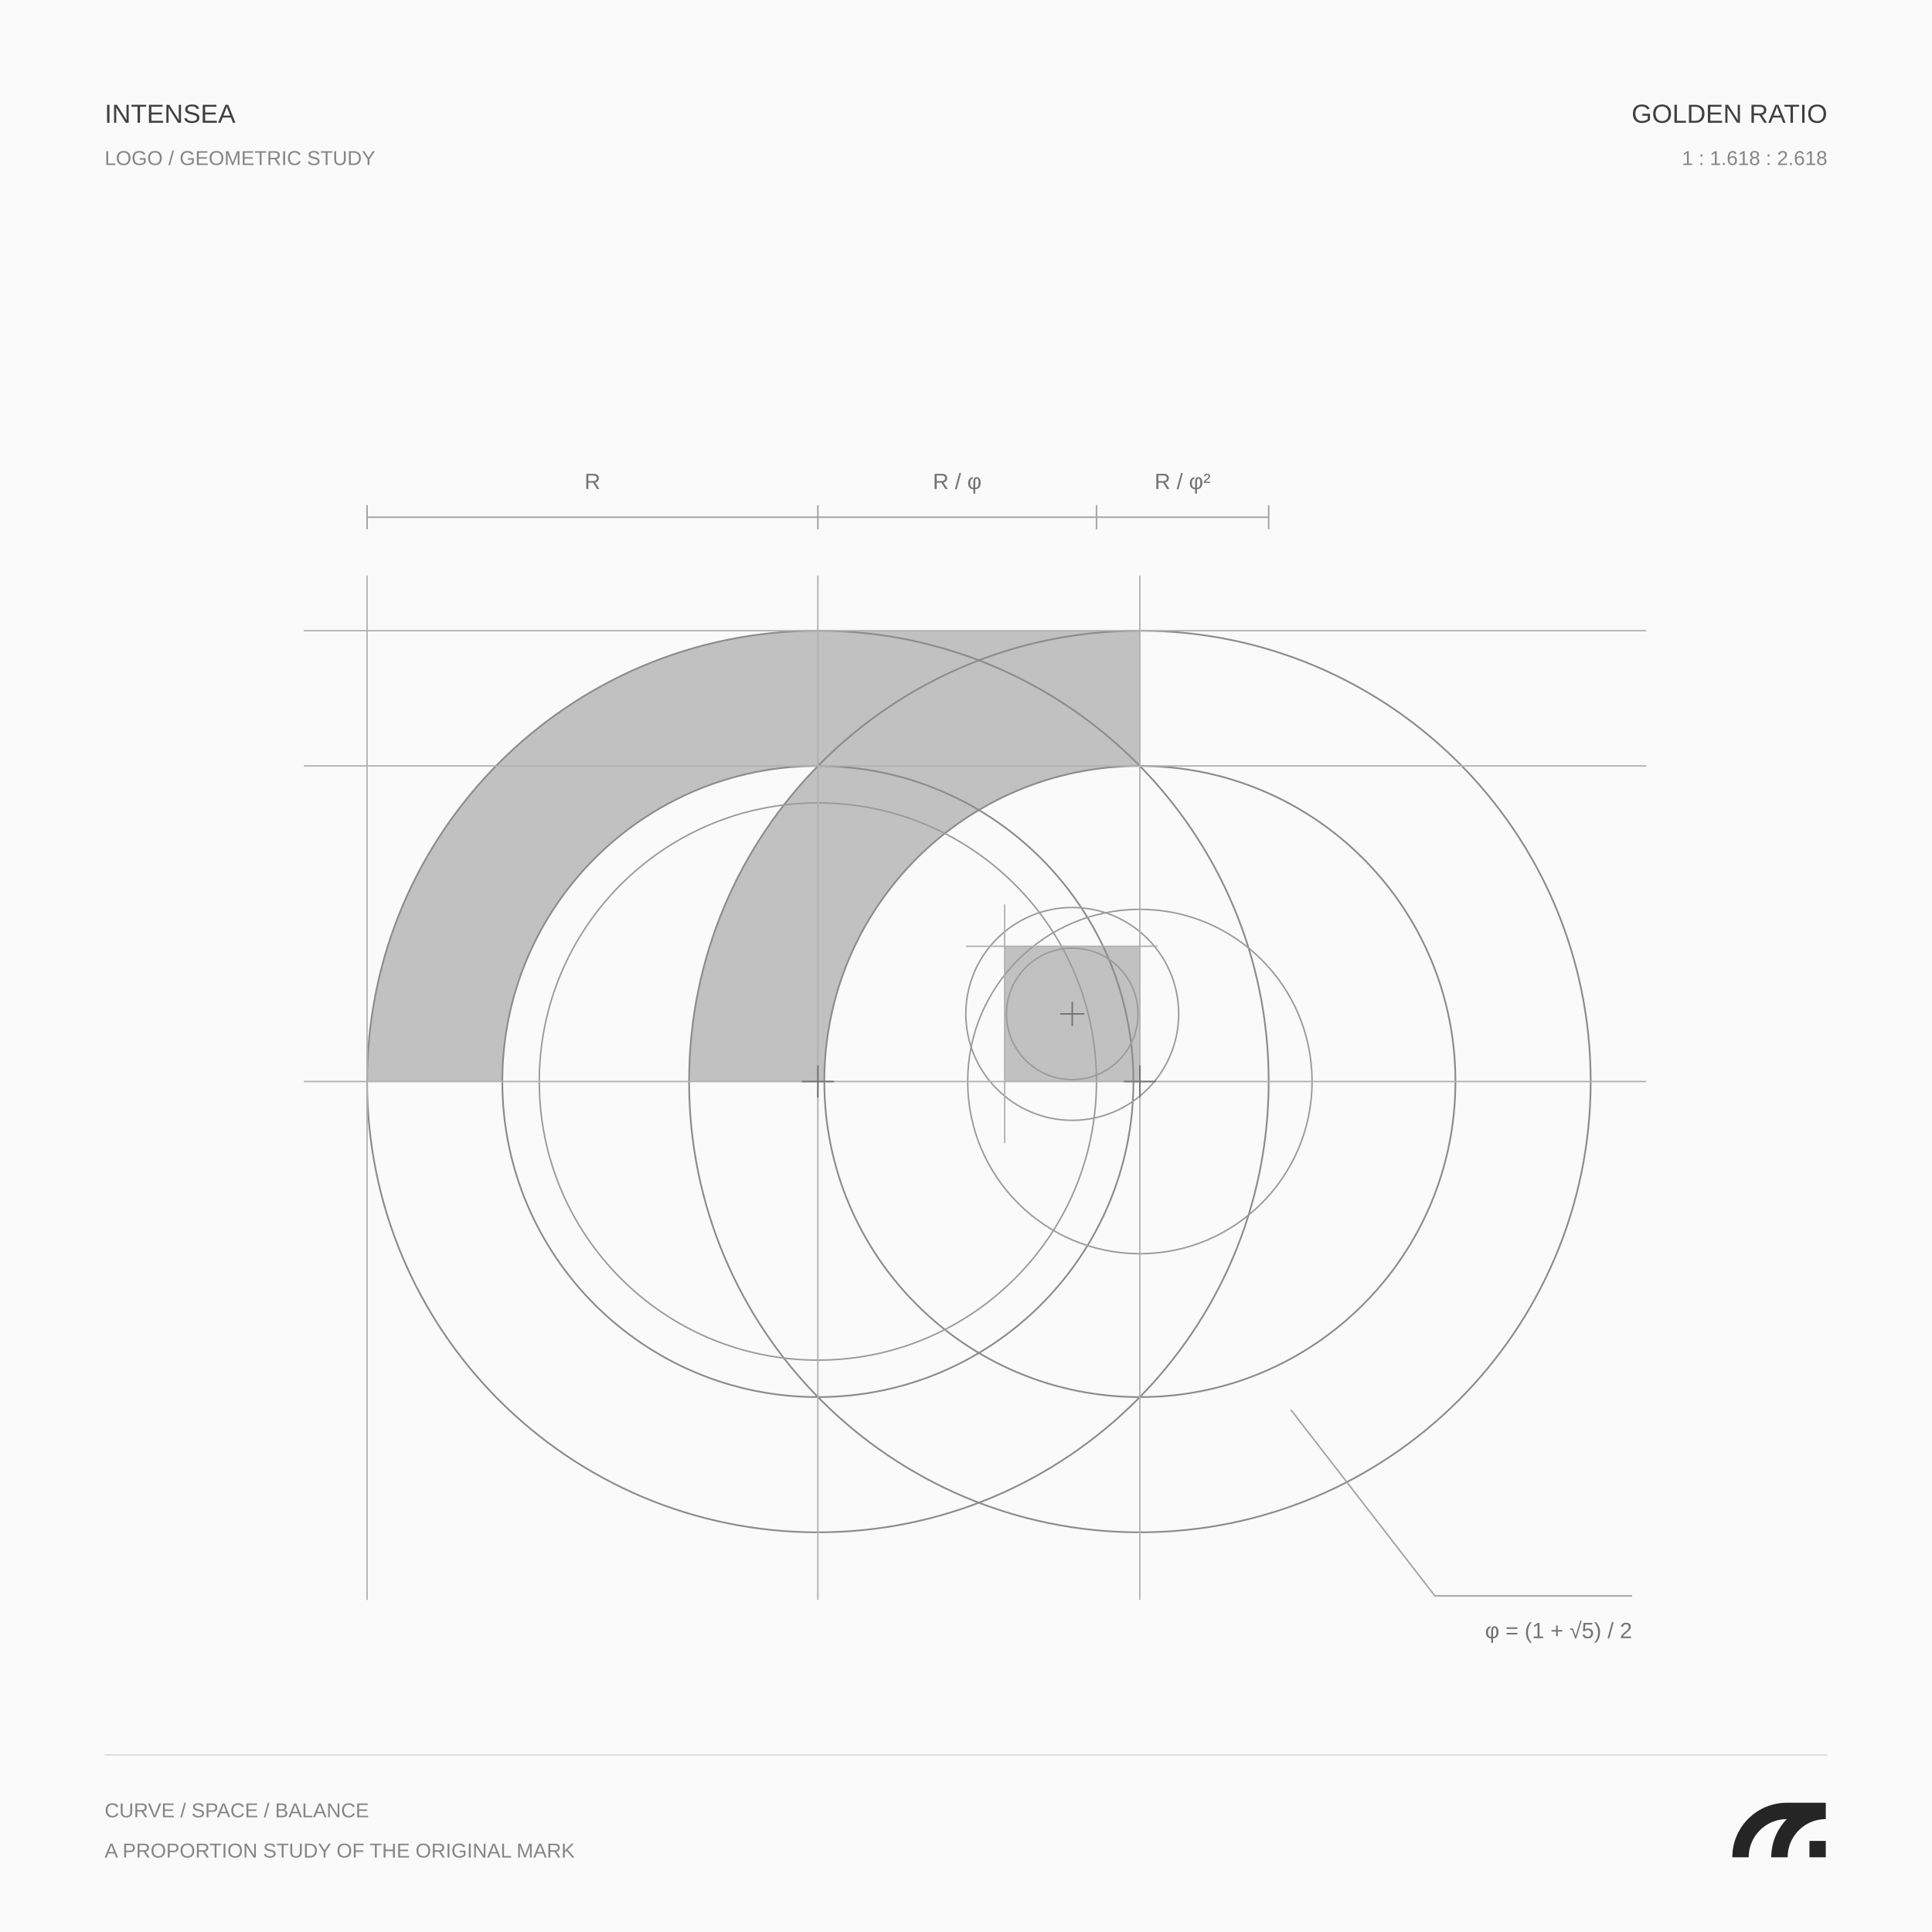
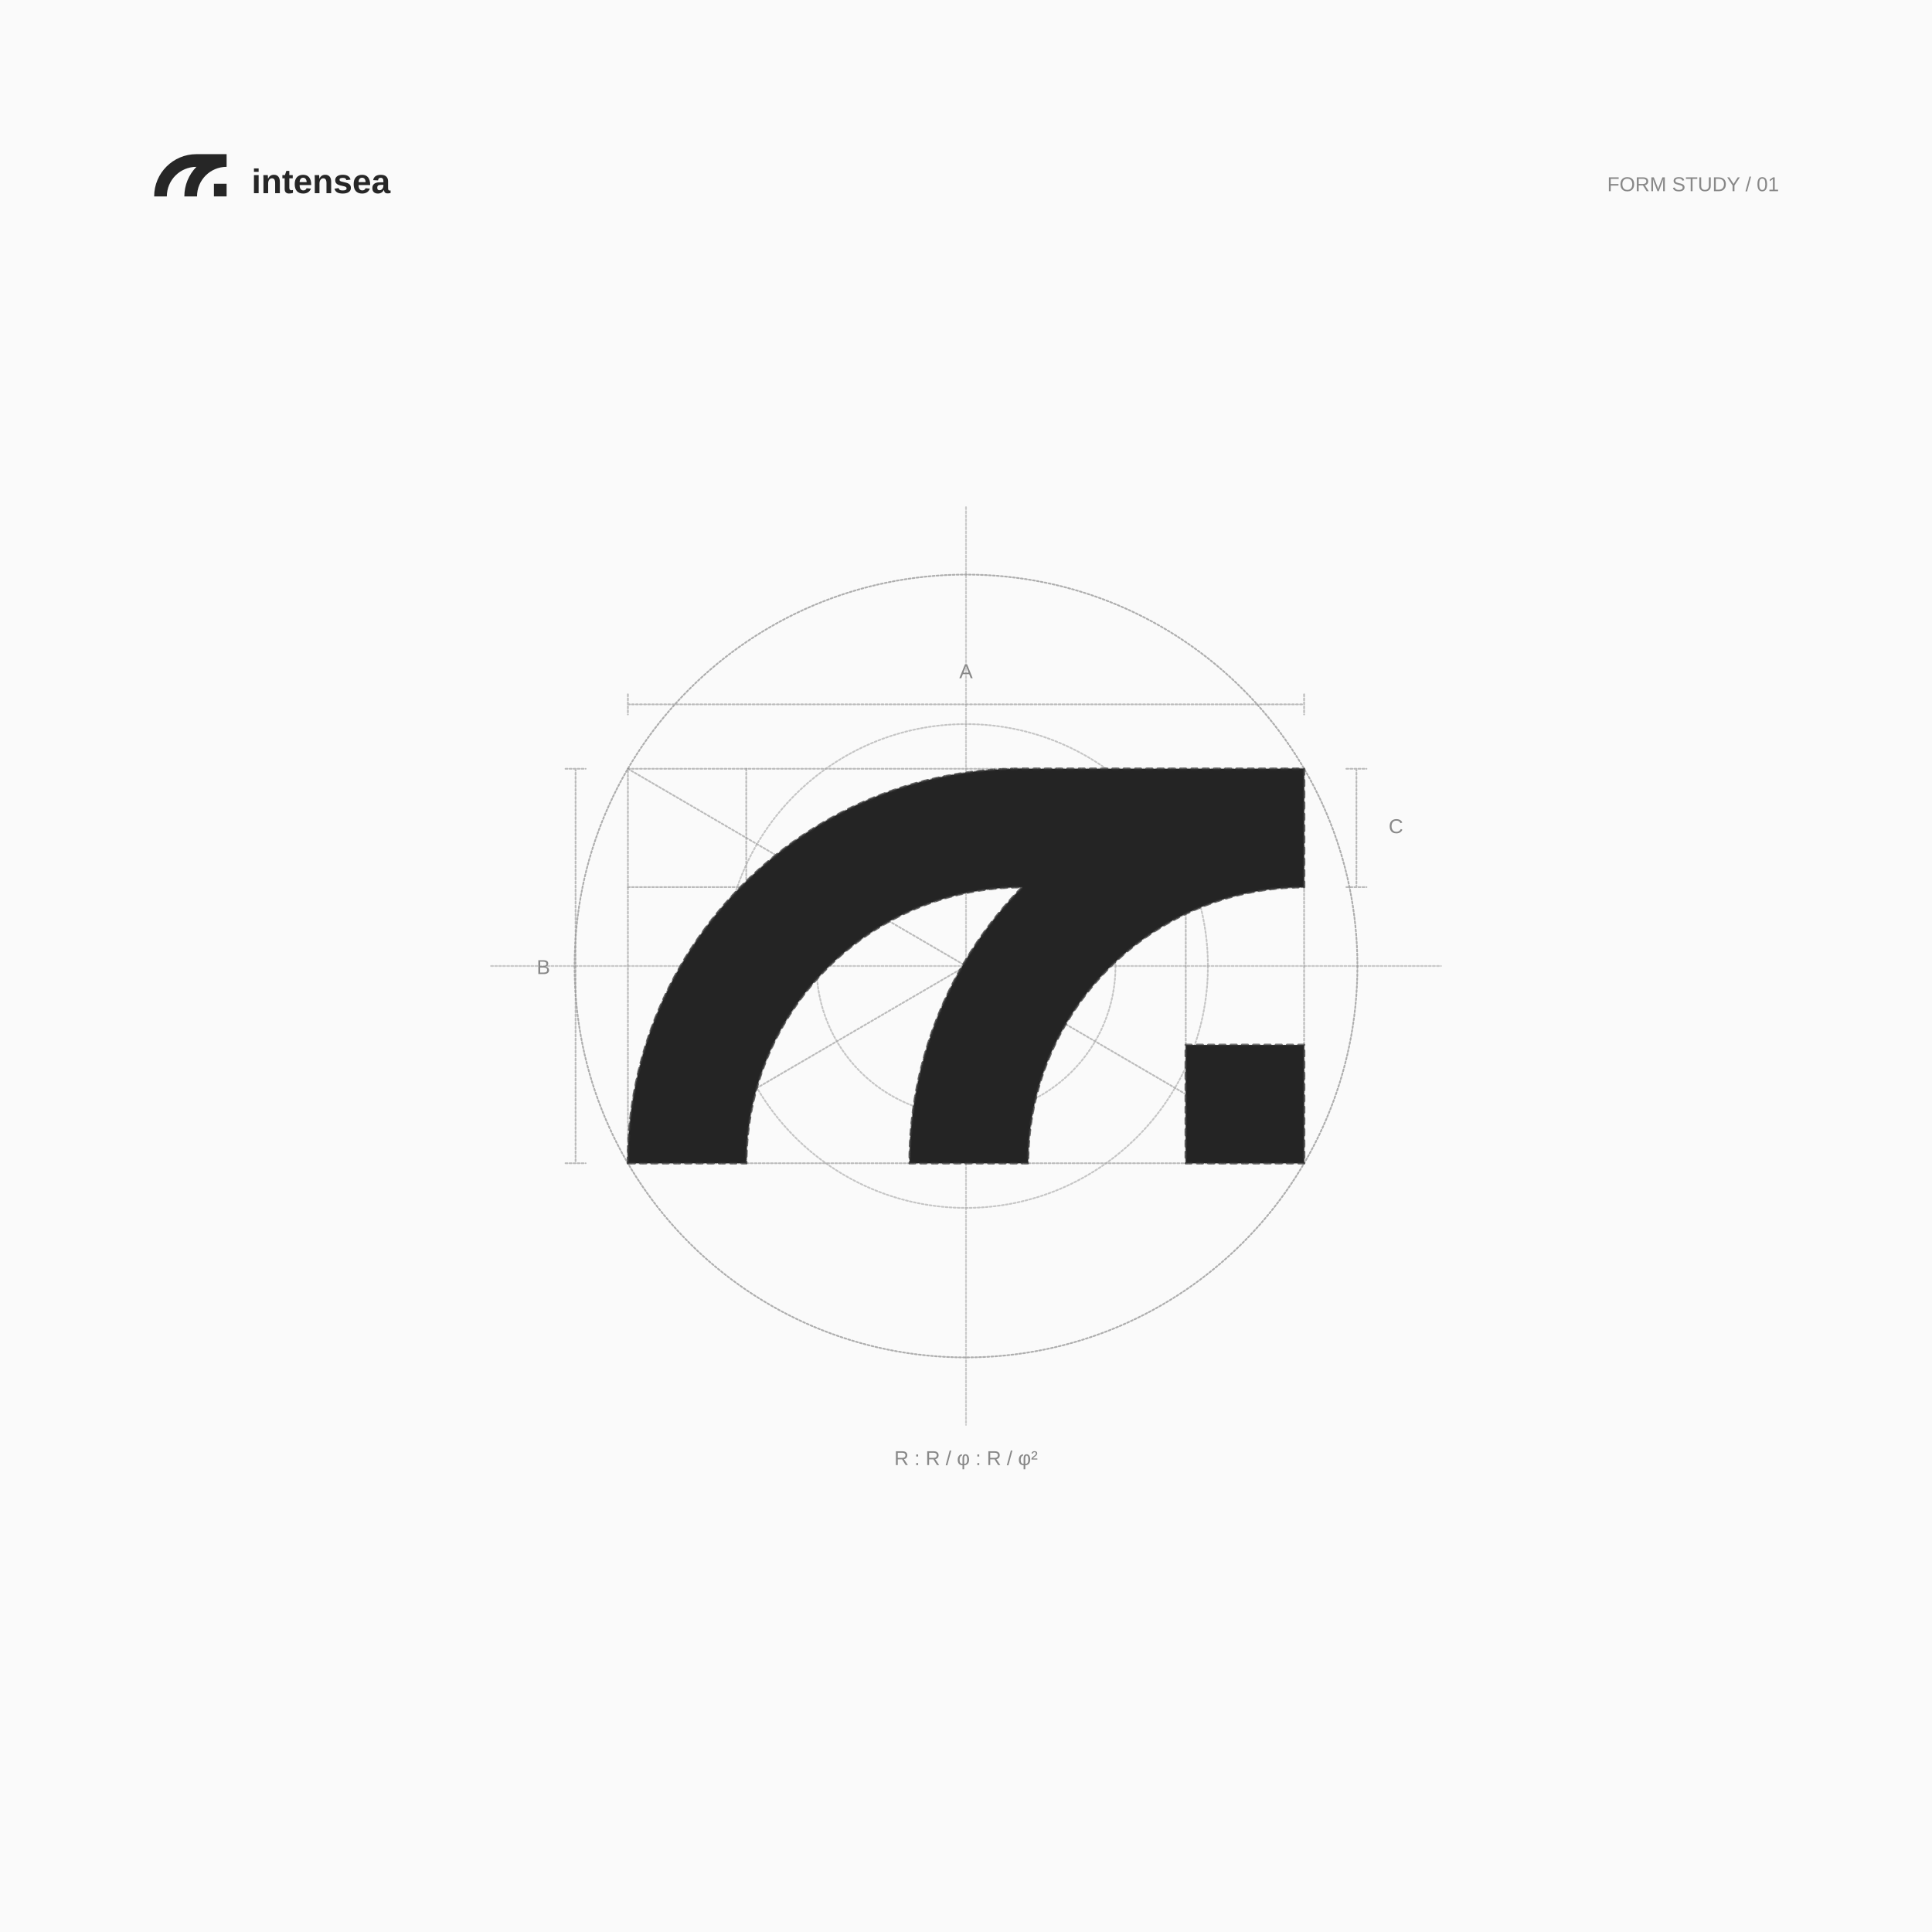
- <svg xmlns="http://www.w3.org/2000/svg" width="960" height="960" viewBox="0 0 960 960" fill="none">
+ <svg xmlns="http://www.w3.org/2000/svg" class="intensea-study-svg" width="960" height="960" viewBox="0 0 960 960" fill="none" role="img" aria-labelledby="intensea-study-title intensea-study-desc">
  <defs>
-     <path id="intensea-mark" d="M2 72A70 70 0 0 1 72 2H122V23A49 49 0 0 0 73 72H52A70 70 0 0 1 72 23A49 49 0 0 0 23 72ZM101 51H122V72H101Z" />
+     <path id="intensea-study-mark" d="M2 72A70 70 0 0 1 72 2H122V23A49 49 0 0 0 73 72H52A70 70 0 0 1 72 23A49 49 0 0 0 23 72Z" />
+     <path id="intensea-study-dot" d="M101 51H122V72H101Z" />
  </defs>
+   <style>
+     .intensea-study-svg .study-line {
+       fill: none;
+       stroke: #858585;
+       stroke-width: .85;
+       stroke-linecap: round;
+       stroke-linejoin: round;
+       stroke-dasharray: 1;
+       opacity: .65;
+     }
+     .intensea-study-svg .study-motion {
+       animation-duration: 16s;
+       animation-timing-function: linear;
+       animation-iteration-count: infinite;
+       animation-fill-mode: both;
+     }
+     .intensea-study-svg .study-axes { stroke: #b0b0b0; animation-name: intensea-draw-axes; }
+     .intensea-study-svg .study-frame { stroke: #999; animation-name: intensea-draw-frame; }
+     .intensea-study-svg .study-circle { animation-name: intensea-draw-circle; }
+     .intensea-study-svg .study-phi { stroke: #aaa; animation-name: intensea-draw-phi; }
+     .intensea-study-svg .study-arc { stroke: #656565; animation-name: intensea-draw-arc; }
+     .intensea-study-svg .study-outline {
+       stroke: #333;
+       stroke-width: .45;
+       animation-name: intensea-draw-outline;
+     }
+     .intensea-study-svg .study-dot-outline { animation-name: intensea-draw-dot; }
+     .intensea-study-svg .study-fill { fill: #242424; animation-name: intensea-fill-mark; }
+     .intensea-study-svg .study-label { animation-name: intensea-show-label; }
+     .intensea-study-svg .study-phase { opacity: 0; }
+     .intensea-study-svg .study-phase-1 { animation-name: intensea-phase-one; }
+     .intensea-study-svg .study-phase-2 { animation-name: intensea-phase-two; }
+     .intensea-study-svg .study-phase-3 { animation-name: intensea-phase-three; }
+     .intensea-study-svg .study-phase-4 { animation-name: intensea-phase-four; }
+     @keyframes intensea-draw-axes {
+       0% { stroke-dashoffset: 1; opacity: .4; }
+       10%, 75% { stroke-dashoffset: 0; opacity: .55; }
+       87%, 100% { stroke-dashoffset: 0; opacity: 0; }
+     }
+     @keyframes intensea-draw-frame {
+       0%, 5% { stroke-dashoffset: 1; opacity: 0; }
+       6% { opacity: .65; }
+       20%, 75% { stroke-dashoffset: 0; opacity: .65; }
+       87%, 100% { stroke-dashoffset: 0; opacity: 0; }
+     }
+     @keyframes intensea-draw-circle {
+       0%, 12% { stroke-dashoffset: 1; opacity: 0; }
+       13% { opacity: .65; }
+       32%, 75% { stroke-dashoffset: 0; opacity: .65; }
+       87%, 100% { stroke-dashoffset: 0; opacity: 0; }
+     }
+     @keyframes intensea-draw-phi {
+       0%, 21% { stroke-dashoffset: 1; opacity: 0; }
+       22% { opacity: .55; }
+       40%, 75% { stroke-dashoffset: 0; opacity: .55; }
+       87%, 100% { stroke-dashoffset: 0; opacity: 0; }
+     }
+     @keyframes intensea-draw-arc {
+       0%, 30% { stroke-dashoffset: 1; opacity: 0; }
+       31% { opacity: .75; }
+       48%, 75% { stroke-dashoffset: 0; opacity: .75; }
+       87%, 100% { stroke-dashoffset: 0; opacity: 0; }
+     }
+     @keyframes intensea-draw-outline {
+       0%, 42% { stroke-dashoffset: 1; opacity: 0; }
+       43% { opacity: .9; }
+       63%, 77% { stroke-dashoffset: 0; opacity: .9; }
+       87%, 100% { stroke-dashoffset: 0; opacity: 0; }
+     }
+     @keyframes intensea-draw-dot {
+       0%, 54% { stroke-dashoffset: 1; opacity: 0; }
+       55% { opacity: .9; }
+       63%, 77% { stroke-dashoffset: 0; opacity: .9; }
+       87%, 100% { stroke-dashoffset: 0; opacity: 0; }
+     }
+     @keyframes intensea-fill-mark {
+       0%, 60% { opacity: 0; }
+       70%, 76% { opacity: .28; }
+       84%, 96% { opacity: 1; }
+       100% { opacity: 0; }
+     }
+     @keyframes intensea-show-label {
+       0%, 16% { opacity: 0; }
+       24%, 75% { opacity: .8; }
+       87%, 100% { opacity: 0; }
+     }
+     @keyframes intensea-phase-one {
+       0%, 1%, 24% { opacity: 1; }
+       28%, 100% { opacity: 0; }
+     }
+     @keyframes intensea-phase-two {
+       0%, 24% { opacity: 0; }
+       28%, 47% { opacity: 1; }
+       51%, 100% { opacity: 0; }
+     }
+     @keyframes intensea-phase-three {
+       0%, 47% { opacity: 0; }
+       51%, 73% { opacity: 1; }
+       77%, 100% { opacity: 0; }
+     }
+     @keyframes intensea-phase-four {
+       0%, 73% { opacity: 0; }
+       77%, 96% { opacity: 1; }
+       100% { opacity: 0; }
+     }
+     @media (prefers-reduced-motion: reduce) {
+       .intensea-study-svg .study-motion { animation: none; }
+       .intensea-study-svg .study-phase { opacity: 0; }
+       .intensea-study-svg .study-phase-4 { opacity: 1; }
+       .intensea-study-svg .study-fill { opacity: .28; }
+     }
+   </style>
  <rect width="960" height="960" fill="#fafafa" />
-   <g fill="#404040" font-family="Arial, Helvetica, sans-serif" font-size="13">
-     <text x="52" y="61">INTENSEA</text>
-     <text x="52" y="82" fill="#858585" font-size="10">LOGO / GEOMETRIC STUDY</text>
-     <text x="908" y="61" text-anchor="end">GOLDEN RATIO</text>
-     <text x="908" y="82" text-anchor="end" fill="#858585" font-size="10">1 : 1.618 : 2.618</text>
+   <g fill="#262626" font-family="Arial, Helvetica, sans-serif">
+     <g transform="translate(76 76) scale(.3)">
+       <use href="#intensea-study-mark" />
+       <use href="#intensea-study-dot" />
+     </g>
+     <text x="125" y="96" font-size="17" font-weight="600">intensea</text>
+     <text x="884" y="95" text-anchor="end" font-size="10" fill="#888">FORM STUDY / 01</text>
  </g>
-   <use href="#intensea-mark" transform="translate(176 307) scale(3.2)" fill="#000" opacity=".23" />
-   <g stroke="#8c8c8c" stroke-width=".85">
-     <circle cx="406.4" cy="537.4" r="224" />
-     <circle cx="566.4" cy="537.4" r="224" />
-     <circle cx="406.4" cy="537.4" r="156.8" />
-     <circle cx="566.4" cy="537.4" r="156.8" />
+   <g>
+     <path class="study-line study-motion study-axes" pathLength="1" d="M244 480H716" />
+     <path class="study-line study-motion study-axes" pathLength="1" d="M480 252V708" />
+     <path class="study-line study-motion study-frame" pathLength="1" d="M312 382H648V578H312Z" />
+     <path class="study-line study-motion study-frame" pathLength="1" d="M312 382L648 578M648 382L312 578" />
+     <path class="study-line study-motion study-frame" pathLength="1" d="M312 440.8H648M370.8 382V578M508 382V578M589.2 382V578" />
+     <circle class="study-line study-motion study-circle" pathLength="1" cx="480" cy="480" r="194.494" />
+     <circle class="study-line study-motion study-phi" pathLength="1" cx="480" cy="480" r="120.204" />
+     <circle class="study-line study-motion study-phi" pathLength="1" cx="480" cy="480" r="74.29" />
+     <path class="study-line study-motion study-arc" pathLength="1" d="M312 578A196 196 0 0 1 508 382" />
+     <path class="study-line study-motion study-arc" pathLength="1" d="M452 578A196 196 0 0 1 648 382" />
+     <path class="study-line study-motion study-arc" pathLength="1" d="M370.8 578A137.2 137.2 0 0 1 508 440.8" />
+     <path class="study-line study-motion study-arc" pathLength="1" d="M510.8 578A137.2 137.2 0 0 1 648 440.8" />
+     <path class="study-line study-motion study-frame" pathLength="1" d="M312 350H648M312 345V355M648 345V355M286 382V578M281 382H291M281 578H291M674 382V440.8M669 382H679M669 440.8H679" />
  </g>
-   <g stroke="#9b9b9b" stroke-width=".75">
-     <circle cx="406.4" cy="537.4" r="138.44" />
-     <circle cx="566.4" cy="537.4" r="85.56" />
-     <circle cx="532.8" cy="503.8" r="52.88" />
-     <circle cx="532.8" cy="503.8" r="32.68" />
+   <g transform="translate(306.4 376.4) scale(2.8)">
+     <use class="study-motion study-fill" href="#intensea-study-mark" />
+     <use class="study-motion study-fill" href="#intensea-study-dot" />
+     <path class="study-line study-motion study-outline" pathLength="1" d="M2 72A70 70 0 0 1 72 2H122V23A49 49 0 0 0 73 72H52A70 70 0 0 1 72 23A49 49 0 0 0 23 72Z" />
+     <path class="study-line study-motion study-outline study-dot-outline" pathLength="1" d="M101 51H122V72H101Z" />
  </g>
-   <g stroke="#b0b0b0" stroke-width=".7">
-     <path d="M151 313.4H818M151 380.6H818M151 537.4H818" />
-     <path d="M182.4 286V795M406.4 286V795M566.4 286V795" />
-     <path d="M499.2 449.4V568M575 470.2H480" />
+   <g class="study-motion study-label" fill="#888" font-family="Arial, Helvetica, sans-serif" font-size="10">
+     <text x="480" y="337" text-anchor="middle">A</text>
+     <text x="270" y="484" text-anchor="middle">B</text>
+     <text x="690" y="414">C</text>
+     <text x="480" y="728" text-anchor="middle">R : R / φ : R / φ²</text>
  </g>
-   <g stroke="#737373" stroke-width=".75">
-     <path d="M398.4 537.4H414.4M406.4 529.4V545.4" />
-     <path d="M558.4 537.4H574.4M566.4 529.4V545.4" />
-     <path d="M526.8 503.8H538.8M532.8 497.8V509.8" />
+   <g fill="#888" font-family="Arial, Helvetica, sans-serif" font-size="11" text-anchor="middle">
+     <text class="study-motion study-phase study-phase-1" x="480" y="864">01 / GRID</text>
+     <text class="study-motion study-phase study-phase-2" x="480" y="864">02 / CURVES</text>
+     <text class="study-motion study-phase study-phase-3" x="480" y="864">03 / OUTLINE</text>
+     <text class="study-motion study-phase study-phase-4" x="480" y="864">04 / INTENSEA</text>
  </g>
-   <g stroke="#a3a3a3" stroke-width=".75">
-     <path d="M182.4 257H406.4M182.4 251V263M406.4 251V263" />
-     <path d="M406.4 257H544.84M544.84 251V263" />
-     <path d="M544.84 257H630.4M630.4 251V263" />
-     <path d="M641.4 700.5L713 793H811" />
-   </g>
-   <g fill="#737373" font-family="Arial, Helvetica, sans-serif" font-size="11">
-     <text x="294.4" y="243" text-anchor="middle">R</text>
-     <text x="475.62" y="243" text-anchor="middle">R / φ</text>
-     <text x="587.62" y="243" text-anchor="middle">R / φ²</text>
-     <text x="811" y="814" text-anchor="end">φ = (1 + √5) / 2</text>
-   </g>
-   <path d="M52 872H908" stroke="#dedede" stroke-width=".75" />
-   <g fill="#858585" font-family="Arial, Helvetica, sans-serif" font-size="10">
-     <text x="52" y="903">CURVE / SPACE / BALANCE</text>
-     <text x="52" y="923">A PROPORTION STUDY OF THE ORIGINAL MARK</text>
-   </g>
-   <use href="#intensea-mark" transform="translate(860 895) scale(.3871)" fill="#000" opacity=".85" />
</svg>
